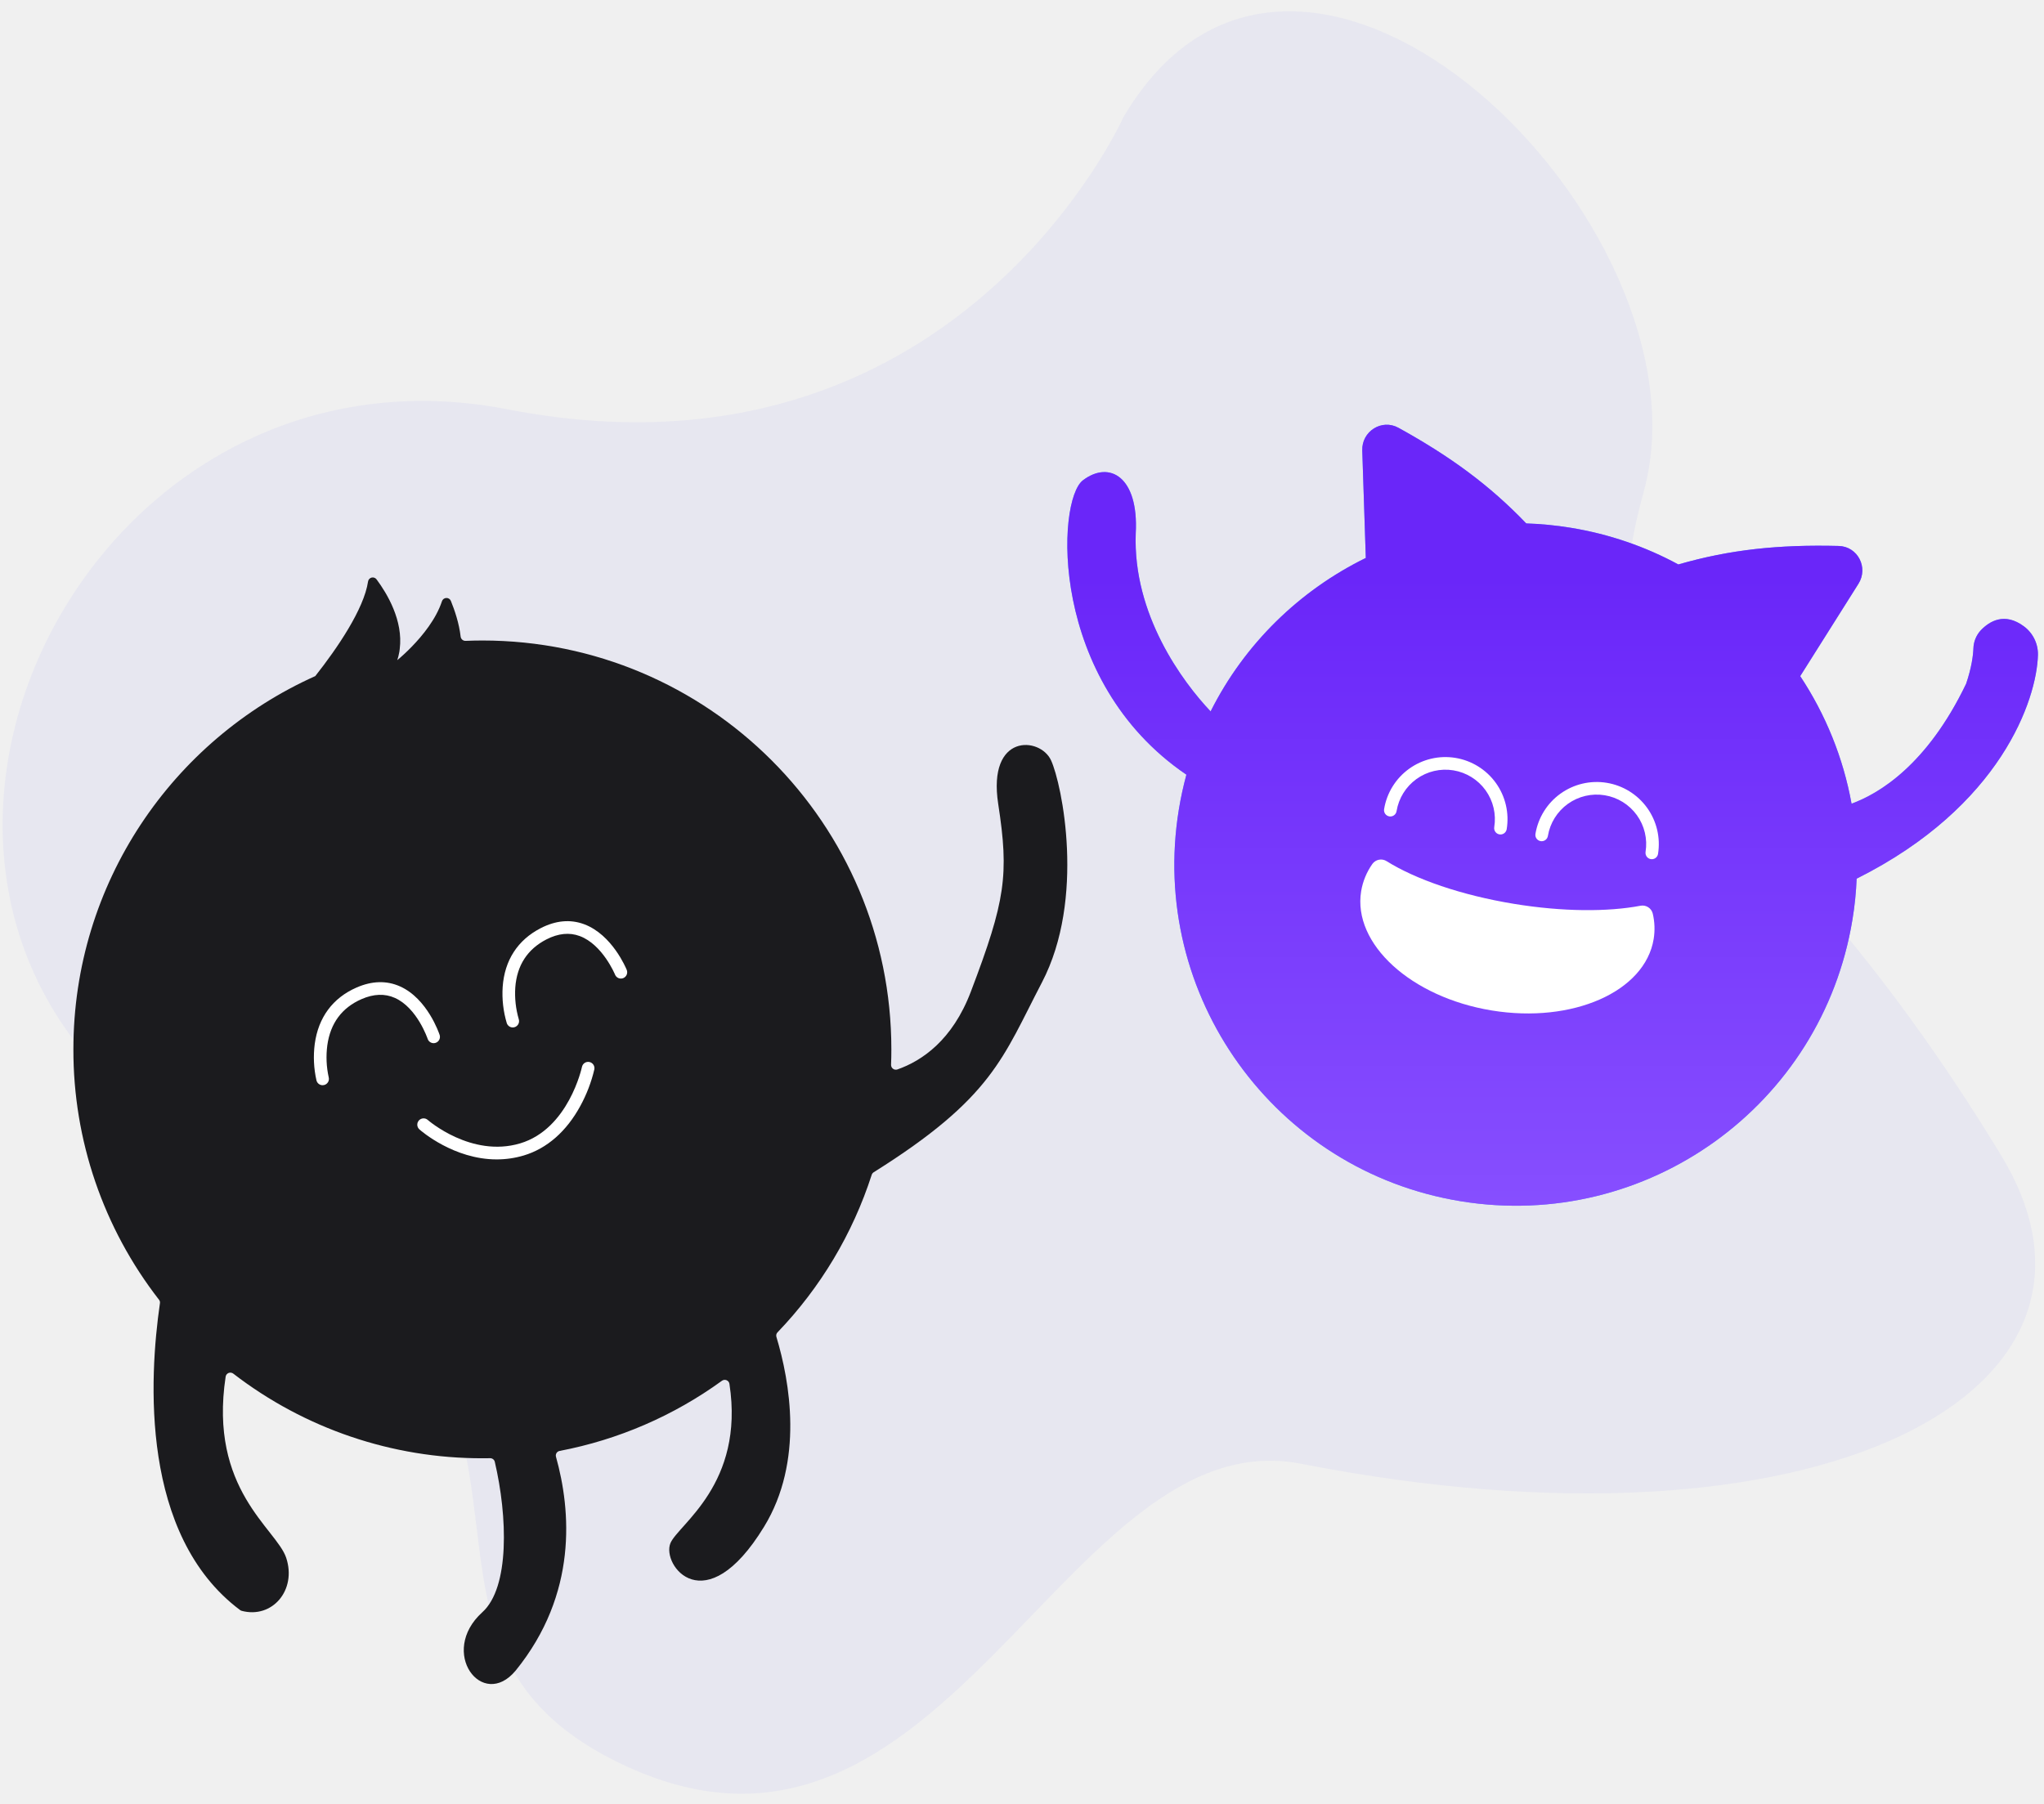
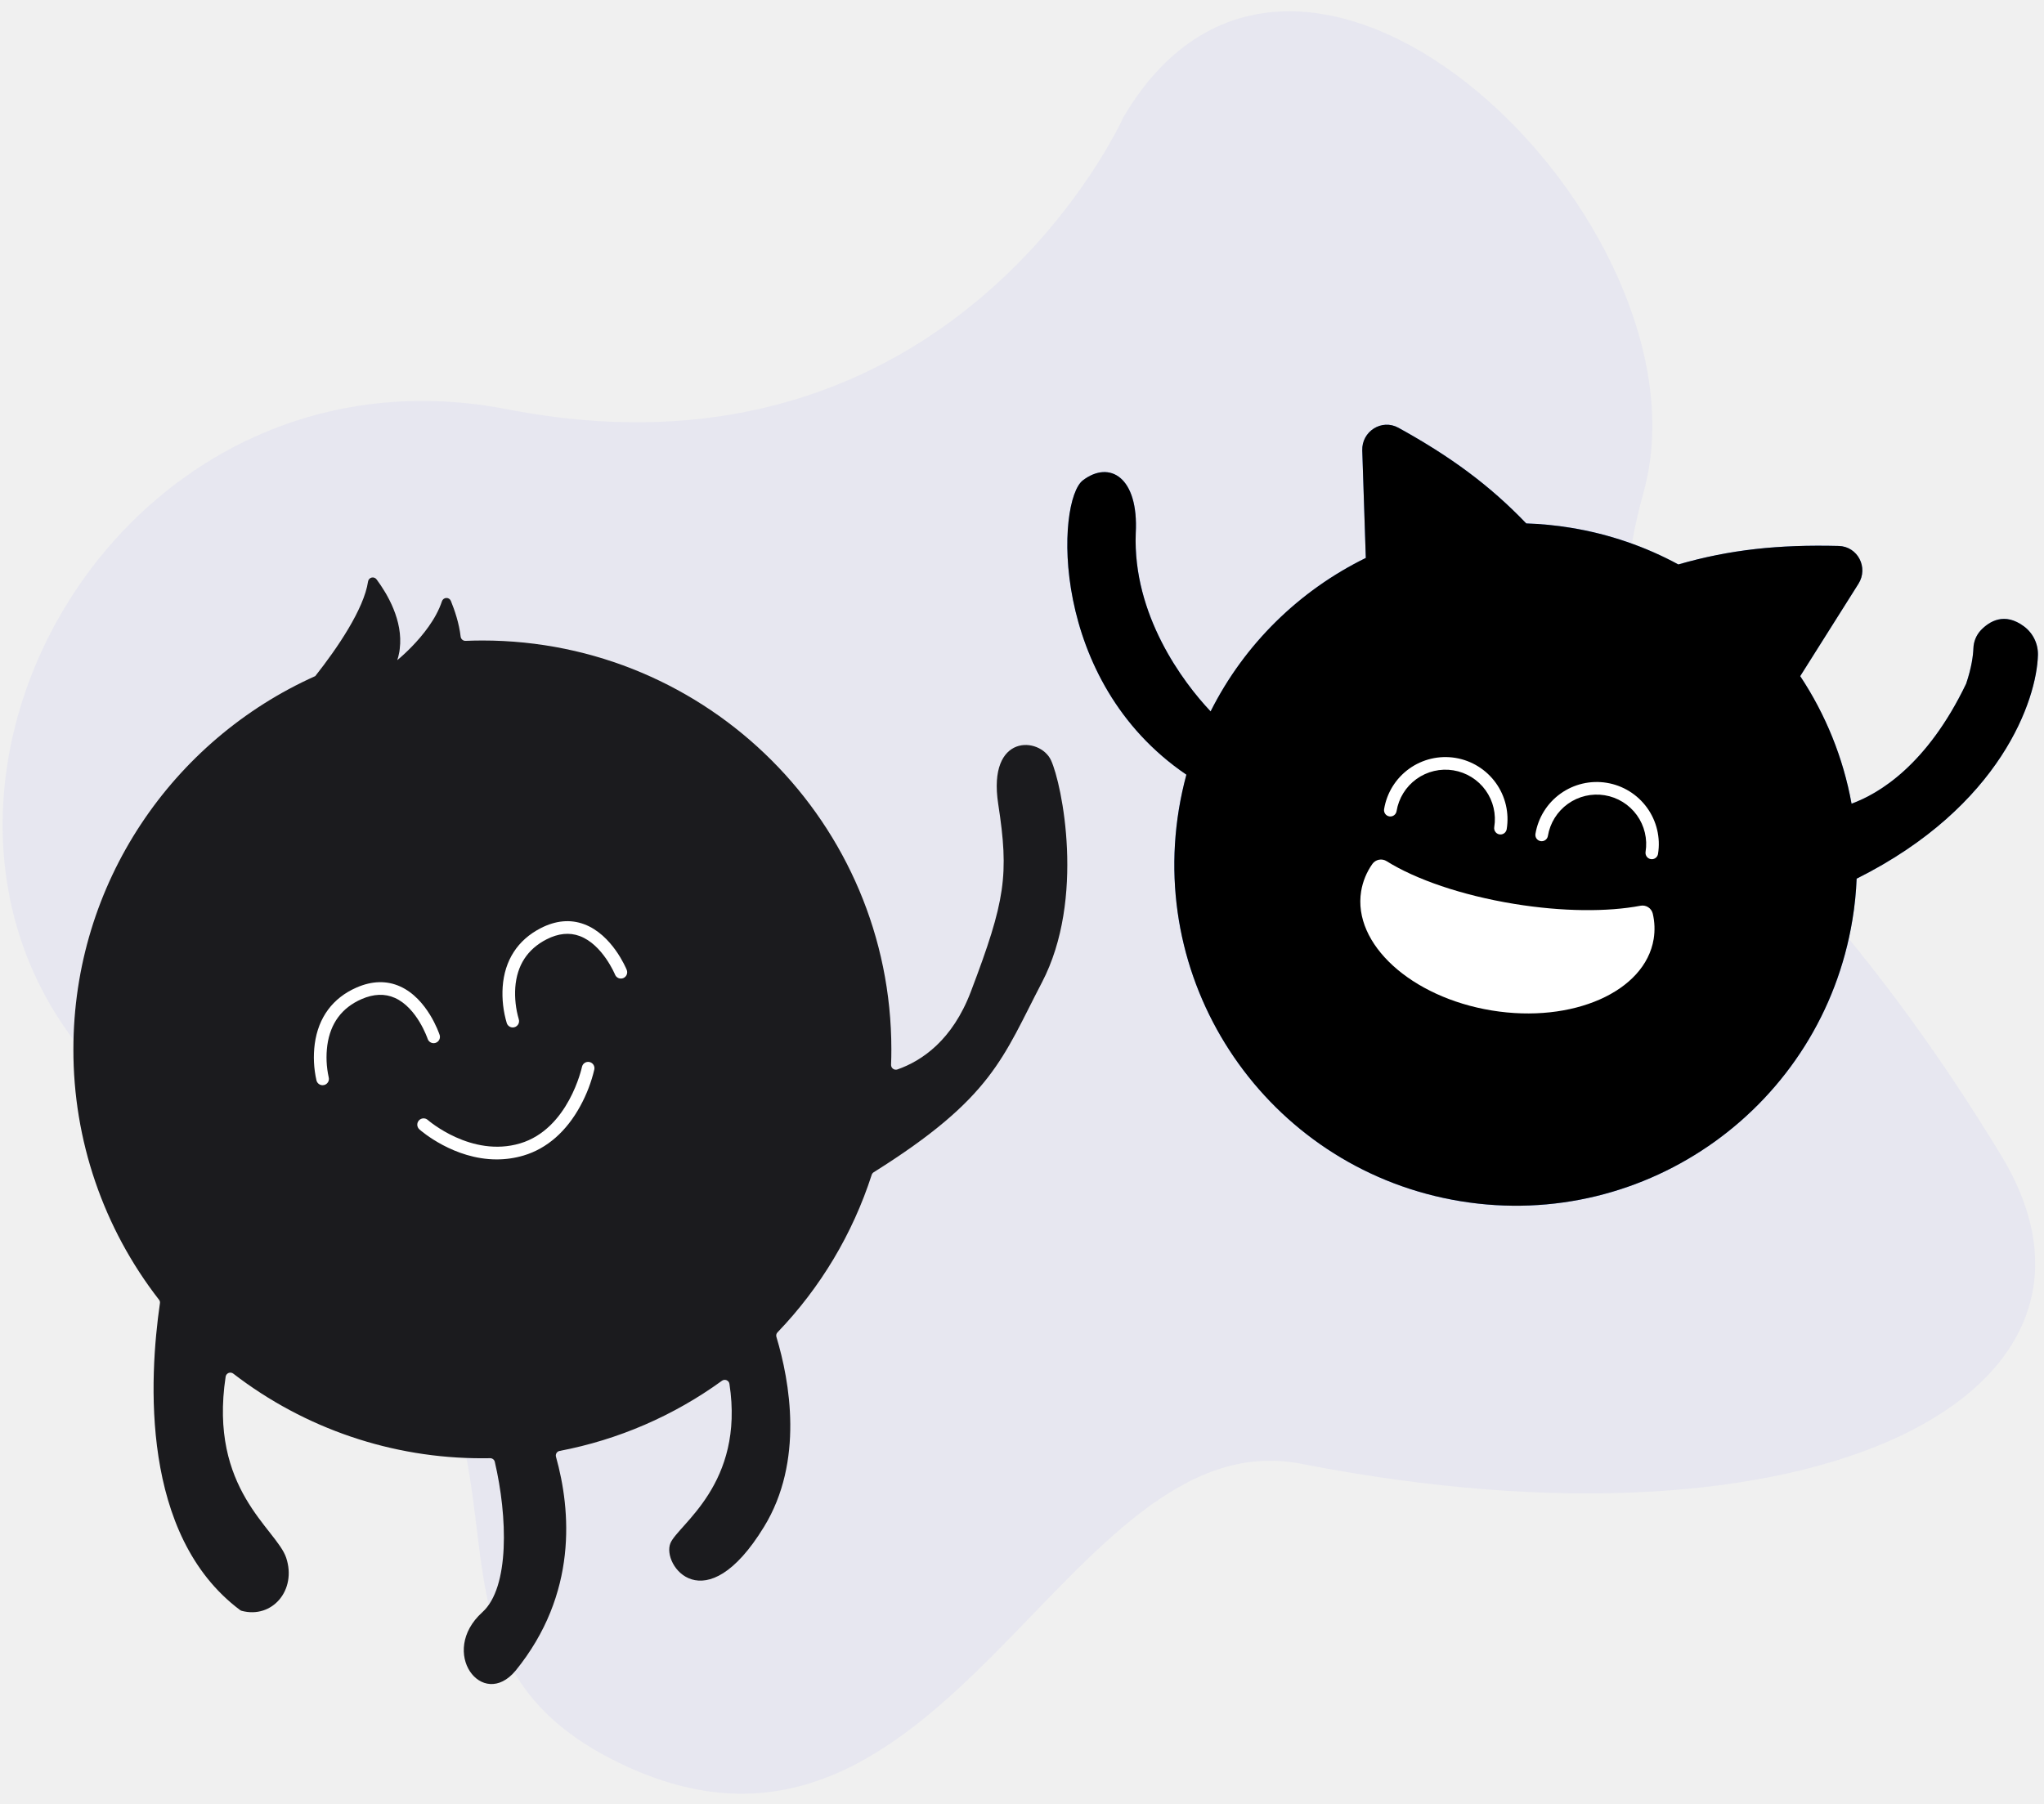
<svg xmlns="http://www.w3.org/2000/svg" width="162" height="143" viewBox="0 0 162 143" fill="none">
  <path d="M89.044 9.278C89.044 9.278 75.652 39.336 40.236 32.45C4.82 25.564 -16.518 74.009 16.965 91.673C50.448 109.337 27.243 129.628 49.574 139.993C74.955 151.773 84.419 112.382 103.117 116.041C144.385 124.115 169.911 110.267 158.624 91.631C138.811 58.919 124.424 60.123 130.27 38.998C136.117 17.873 103.1 -14.557 89.044 9.278Z" fill="#E7E7F0" />
  <path d="M82.58 77.882C79.468 83.846 78.683 87.015 69.243 92.933C69.17 92.981 69.115 93.052 69.088 93.135C67.58 97.81 65.027 102.081 61.623 105.623C61.577 105.67 61.545 105.728 61.529 105.792C61.514 105.857 61.517 105.923 61.536 105.986C62.593 109.502 63.736 115.841 60.555 121.037C55.878 128.687 52.415 124.068 53.136 122.336C53.754 120.853 59.031 117.666 57.812 109.704C57.802 109.641 57.776 109.581 57.736 109.53C57.695 109.48 57.643 109.44 57.583 109.416C57.523 109.392 57.458 109.383 57.394 109.391C57.33 109.399 57.27 109.424 57.218 109.462C53.393 112.238 49.003 114.136 44.36 115.022C44.309 115.03 44.26 115.05 44.216 115.079C44.173 115.107 44.136 115.145 44.108 115.189C44.08 115.234 44.062 115.283 44.055 115.335C44.047 115.387 44.051 115.439 44.066 115.49C45.249 119.727 45.809 126.35 40.867 132.44C38.229 135.615 34.73 130.974 38.229 127.81C40.4 125.853 40.232 120.224 39.216 115.888C39.197 115.804 39.149 115.729 39.08 115.677C39.012 115.624 38.927 115.597 38.841 115.6C38.639 115.605 38.431 115.605 38.229 115.605C31.088 115.616 24.145 113.256 18.49 108.896C18.438 108.856 18.377 108.829 18.312 108.82C18.247 108.81 18.181 108.818 18.119 108.842C18.058 108.866 18.005 108.905 17.963 108.956C17.922 109.007 17.895 109.068 17.884 109.133C16.527 118.093 21.914 121.193 22.681 123.491C23.536 126.06 21.573 128.346 19.154 127.7C19.102 127.684 19.052 127.659 19.01 127.625C11.123 121.701 11.81 109.289 12.676 103.313C12.684 103.264 12.682 103.214 12.669 103.167C12.656 103.119 12.633 103.074 12.601 103.036C8.191 97.361 5.803 90.375 5.817 83.187C5.817 70.007 13.687 58.662 24.985 53.599C24.986 53.599 24.987 53.599 24.987 53.599C24.988 53.598 24.989 53.598 24.989 53.597C24.99 53.597 24.99 53.596 24.99 53.595C24.991 53.595 24.991 53.594 24.991 53.593C26.729 51.393 28.847 48.282 29.171 46.099C29.181 46.025 29.214 45.956 29.264 45.901C29.314 45.846 29.38 45.806 29.452 45.788C29.525 45.77 29.601 45.775 29.671 45.8C29.741 45.826 29.802 45.871 29.846 45.932C30.678 47.052 31.965 49.188 31.682 51.44C31.671 51.515 31.665 51.59 31.653 51.665C31.63 51.792 31.601 51.913 31.573 52.04C31.544 52.138 31.52 52.236 31.486 52.335C31.89 51.998 32.275 51.639 32.64 51.261C33.489 50.389 34.562 49.078 35.024 47.675C35.046 47.601 35.091 47.534 35.152 47.486C35.213 47.437 35.288 47.409 35.365 47.405C35.443 47.4 35.52 47.42 35.587 47.461C35.653 47.503 35.704 47.563 35.734 47.636C36.034 48.374 36.387 49.408 36.508 50.464C36.519 50.559 36.564 50.647 36.636 50.71C36.707 50.773 36.8 50.807 36.895 50.805C37.339 50.788 37.784 50.776 38.228 50.776C56.132 50.776 70.646 65.29 70.646 83.188C70.646 83.598 70.64 84.002 70.623 84.406C70.62 84.468 70.633 84.529 70.659 84.585C70.686 84.641 70.725 84.689 70.775 84.726C70.824 84.763 70.882 84.787 70.943 84.797C71.004 84.806 71.067 84.801 71.125 84.781C73.053 84.106 75.484 82.478 76.95 78.604C79.693 71.387 79.981 69.366 79.115 63.737C78.249 58.108 82.435 58.397 83.301 60.273C84.167 62.149 86.044 71.242 82.58 77.882Z" fill="#1B1B1E" />
  <path d="M25.567 86.031C25.457 86.031 25.35 85.994 25.262 85.927C25.175 85.859 25.112 85.765 25.084 85.658C24.867 84.707 24.82 83.725 24.946 82.758C25.23 80.656 26.375 79.111 28.255 78.289C29.483 77.753 30.645 77.722 31.706 78.198C33.883 79.173 34.809 81.939 34.848 82.056C34.885 82.181 34.872 82.315 34.811 82.431C34.751 82.546 34.648 82.633 34.524 82.674C34.4 82.715 34.266 82.705 34.148 82.648C34.032 82.59 33.941 82.49 33.898 82.367C33.89 82.343 33.066 79.9 31.294 79.109C30.501 78.754 29.613 78.787 28.655 79.206C27.099 79.886 26.186 81.116 25.942 82.862C25.83 83.71 25.867 84.57 26.052 85.405C26.086 85.534 26.067 85.67 26 85.784C25.932 85.899 25.823 85.982 25.694 86.015C25.653 86.026 25.61 86.031 25.567 86.031Z" fill="white" />
  <path d="M40.64 81.452C40.535 81.452 40.433 81.419 40.348 81.358C40.263 81.296 40.199 81.21 40.166 81.111C39.887 80.18 39.777 79.207 39.84 78.237C39.988 76.13 41.029 74.52 42.852 73.582C44.046 72.968 45.205 72.862 46.297 73.269C48.527 74.099 49.629 76.781 49.675 76.895C49.723 77.017 49.72 77.154 49.668 77.275C49.616 77.396 49.518 77.492 49.396 77.541C49.274 77.59 49.137 77.589 49.016 77.538C48.894 77.487 48.798 77.39 48.747 77.268C48.737 77.245 47.759 74.878 45.944 74.205C45.128 73.902 44.242 73.992 43.31 74.471C41.802 75.247 40.971 76.528 40.84 78.277C40.784 79.126 40.877 79.978 41.115 80.794C41.14 80.869 41.146 80.949 41.134 81.028C41.122 81.106 41.092 81.18 41.045 81.244C40.999 81.308 40.938 81.361 40.868 81.397C40.797 81.433 40.719 81.452 40.64 81.452H40.64Z" fill="white" />
  <path d="M39.368 91.913C35.965 91.913 33.37 89.648 33.24 89.533C33.191 89.489 33.151 89.436 33.122 89.377C33.093 89.318 33.077 89.254 33.073 89.188C33.069 89.123 33.078 89.057 33.099 88.995C33.121 88.933 33.154 88.876 33.198 88.827C33.242 88.778 33.294 88.738 33.353 88.709C33.413 88.68 33.477 88.664 33.542 88.66C33.608 88.656 33.673 88.665 33.735 88.686C33.797 88.708 33.855 88.741 33.904 88.785C33.938 88.815 37.364 91.793 41.222 90.643C45.062 89.499 46.116 84.623 46.126 84.574C46.154 84.446 46.231 84.333 46.342 84.261C46.452 84.19 46.586 84.164 46.715 84.191C46.844 84.218 46.957 84.294 47.03 84.403C47.103 84.513 47.13 84.647 47.105 84.776C46.868 85.786 46.495 86.759 45.998 87.67C44.9 89.694 43.348 91.053 41.508 91.602C40.814 91.809 40.093 91.913 39.368 91.913Z" fill="white" />
  <path fill-rule="evenodd" clip-rule="evenodd" d="M110.836 33.913C109.509 33.181 107.918 34.196 107.968 35.711L108.249 44.231C102.996 46.805 98.63 51.051 95.949 56.397C93.743 54.07 89.767 48.729 90.015 42.27C90.257 37.823 87.945 36.468 85.828 38.076C83.731 39.663 83.093 53.985 94.029 61.412C93.789 62.309 93.586 63.229 93.432 64.169C91.021 78.915 101.022 92.817 115.762 95.227C130.508 97.638 144.409 87.643 146.819 72.897C146.997 71.825 147.107 70.743 147.15 69.657C158.631 63.912 161.422 55.423 161.519 51.935C161.531 51.495 161.437 51.059 161.245 50.663C161.053 50.267 160.769 49.923 160.417 49.66C158.868 48.506 157.669 49.258 156.991 49.966C156.63 50.357 156.422 50.865 156.406 51.397C156.384 51.967 156.264 52.913 155.831 54.199C152.735 60.654 148.912 62.925 146.747 63.712C146.087 60.064 144.684 56.63 142.678 53.601L147.293 46.281C148.102 44.998 147.242 43.319 145.726 43.281C140.982 43.162 137.127 43.563 133.019 44.747C130.429 43.343 127.562 42.341 124.489 41.839C123.307 41.646 122.131 41.532 120.965 41.495C118.046 38.45 114.945 36.182 110.836 33.913Z" fill="#699CFF" />
  <path fill-rule="evenodd" clip-rule="evenodd" d="M110.836 33.913C109.509 33.181 107.918 34.196 107.968 35.711L108.249 44.231C102.996 46.805 98.63 51.051 95.949 56.397C93.743 54.07 89.767 48.729 90.015 42.27C90.257 37.823 87.945 36.468 85.828 38.076C83.731 39.663 83.093 53.985 94.029 61.412C93.789 62.309 93.586 63.229 93.432 64.169C91.021 78.915 101.022 92.817 115.762 95.227C130.508 97.638 144.409 87.643 146.819 72.897C146.997 71.825 147.107 70.743 147.15 69.657C158.631 63.912 161.422 55.423 161.519 51.935C161.531 51.495 161.437 51.059 161.245 50.663C161.053 50.267 160.769 49.923 160.417 49.66C158.868 48.506 157.669 49.258 156.991 49.966C156.63 50.357 156.422 50.865 156.406 51.397C156.384 51.967 156.264 52.913 155.831 54.199C152.735 60.654 148.912 62.925 146.747 63.712C146.087 60.064 144.684 56.63 142.678 53.601L147.293 46.281C148.102 44.998 147.242 43.319 145.726 43.281C140.982 43.162 137.127 43.563 133.019 44.747C130.429 43.343 127.562 42.341 124.489 41.839C123.307 41.646 122.131 41.532 120.965 41.495C118.046 38.45 114.945 36.182 110.836 33.913Z" fill="url(#paint0_linear_1290_27434)" />
  <path d="M131.064 74.44C130.381 78.617 124.637 81.153 118.239 80.107C111.834 79.06 107.197 74.827 107.88 70.65C108.01 69.873 108.314 69.134 108.769 68.49C108.893 68.316 109.08 68.196 109.29 68.155C109.5 68.114 109.718 68.155 109.899 68.27C112.191 69.706 115.82 70.971 120.006 71.656C123.859 72.286 127.425 72.295 130.02 71.803C130.231 71.762 130.45 71.805 130.631 71.921C130.812 72.037 130.941 72.219 130.992 72.428C131.148 73.087 131.172 73.771 131.064 74.44Z" fill="white" />
  <path d="M118.922 66.153C118.85 66.154 118.778 66.138 118.712 66.108C118.646 66.077 118.588 66.033 118.541 65.978C118.494 65.922 118.459 65.858 118.44 65.788C118.42 65.718 118.416 65.644 118.428 65.573C118.596 64.546 118.349 63.495 117.742 62.65C117.134 61.806 116.217 61.237 115.19 61.069C114.163 60.901 113.112 61.148 112.267 61.755C111.423 62.363 110.854 63.281 110.686 64.307C110.665 64.438 110.592 64.555 110.484 64.633C110.377 64.71 110.243 64.742 110.112 64.72C109.981 64.699 109.864 64.626 109.787 64.519C109.709 64.411 109.678 64.277 109.699 64.146C109.91 62.858 110.624 61.706 111.684 60.943C112.744 60.181 114.063 59.871 115.351 60.082C116.64 60.293 117.792 61.007 118.554 62.066C119.316 63.126 119.626 64.446 119.415 65.734C119.396 65.851 119.336 65.957 119.246 66.034C119.155 66.111 119.041 66.153 118.922 66.153Z" fill="white" />
  <path d="M130.916 68.114C130.844 68.114 130.772 68.098 130.707 68.068C130.641 68.037 130.582 67.993 130.535 67.938C130.488 67.882 130.454 67.818 130.435 67.748C130.415 67.678 130.411 67.605 130.422 67.533C130.586 66.508 130.337 65.46 129.73 64.619C129.122 63.778 128.206 63.211 127.182 63.044C126.158 62.876 125.109 63.121 124.265 63.726C123.422 64.33 122.852 65.244 122.68 66.268C122.67 66.333 122.647 66.395 122.612 66.451C122.578 66.507 122.533 66.556 122.479 66.594C122.426 66.633 122.366 66.66 122.301 66.675C122.237 66.69 122.171 66.693 122.106 66.682C122.041 66.671 121.979 66.648 121.923 66.613C121.867 66.579 121.819 66.533 121.78 66.48C121.742 66.426 121.715 66.366 121.7 66.302C121.685 66.238 121.683 66.171 121.694 66.106C121.908 64.821 122.623 63.673 123.682 62.914C124.741 62.156 126.057 61.847 127.343 62.058C128.629 62.268 129.779 62.979 130.541 64.036C131.303 65.092 131.616 66.408 131.409 67.695C131.39 67.812 131.33 67.918 131.24 67.995C131.15 68.072 131.035 68.114 130.916 68.114Z" fill="white" />
  <defs>
    <linearGradient id="paint0_linear_1290_27434" x1="124.096" y1="45.617" x2="124.096" y2="97.49" gradientUnits="userSpaceOnUse">
-       <stop stop-color="#6A26F9" />
-       <stop offset="1" stop-color="#8850FF" />
+       <stop stopColor="#6A26F9" />
+       <stop offset="1" stopColor="#8850FF" />
    </linearGradient>
  </defs>
</svg>
